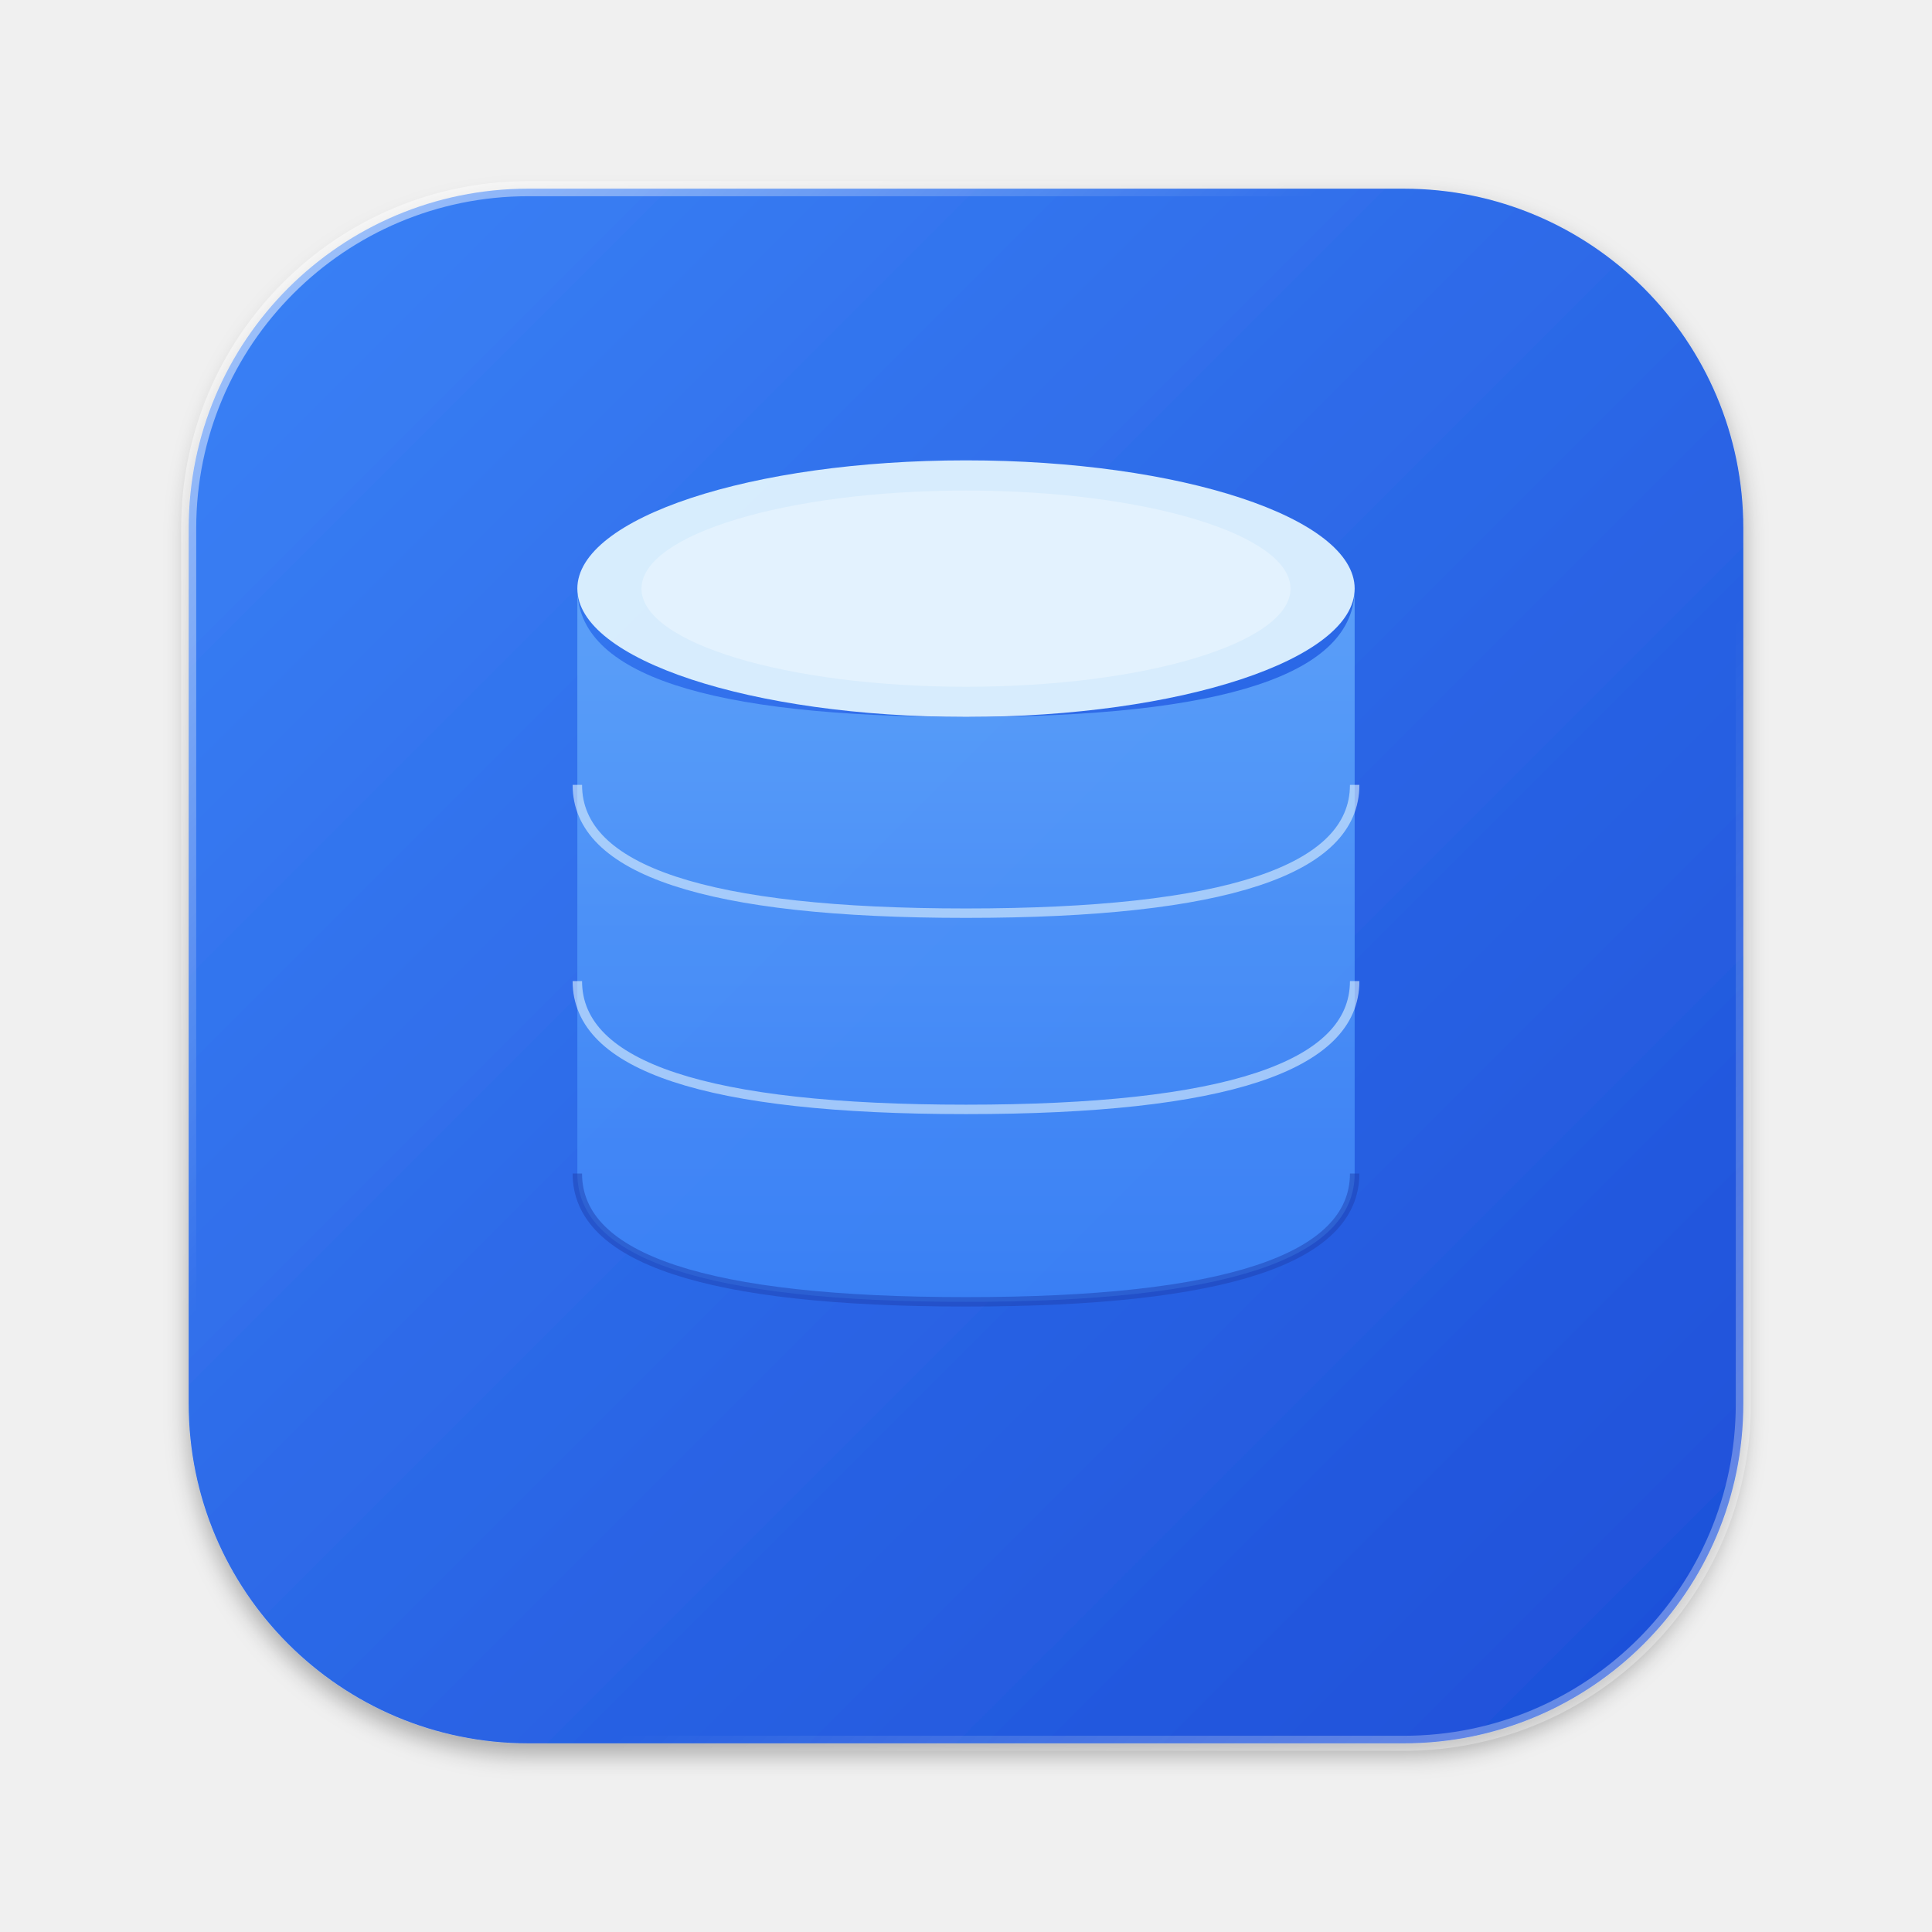
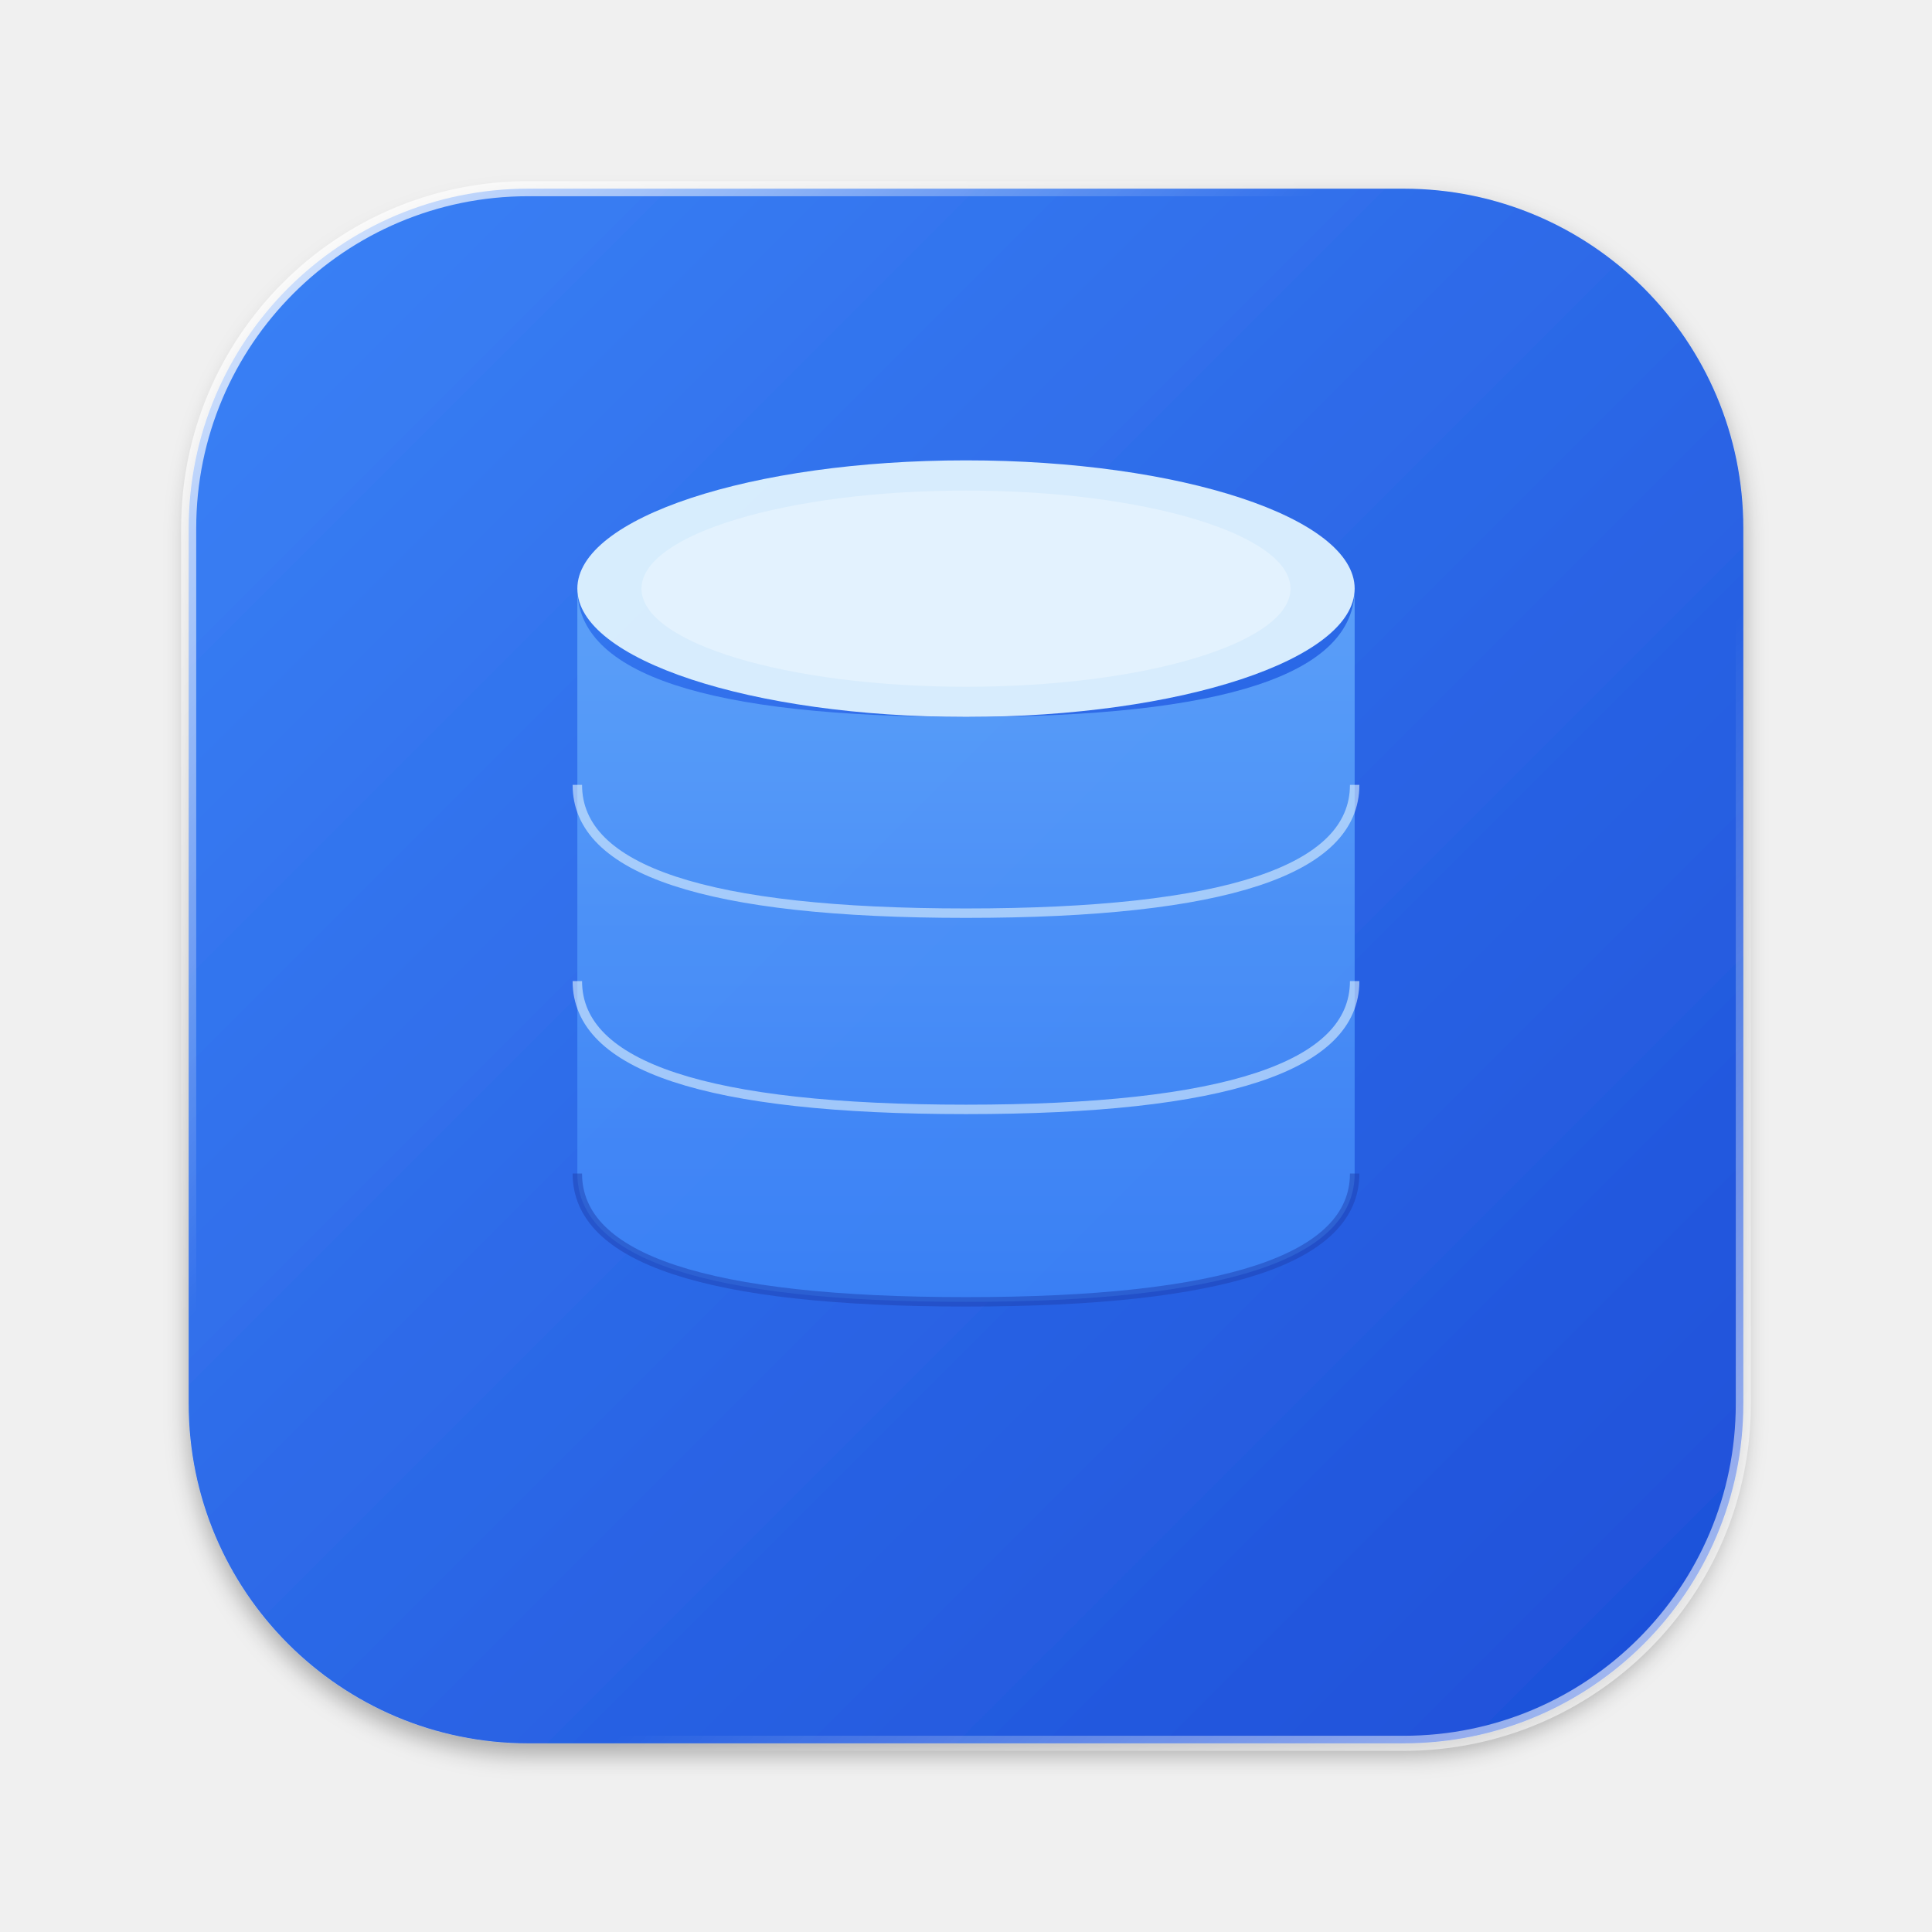
<svg xmlns="http://www.w3.org/2000/svg" viewBox="0 0 512 512">
  <defs>
    <linearGradient id="grad1" x1="0%" y1="0%" x2="100%" y2="100%">
      <stop offset="0%" style="stop-color:#3b82f6;stop-opacity:1" />
      <stop offset="100%" style="stop-color:#1d4ed8;stop-opacity:1" />
    </linearGradient>
    <linearGradient id="grad2" x1="0%" y1="0%" x2="0%" y2="100%">
      <stop offset="0%" style="stop-color:#60a5fa;stop-opacity:1" />
      <stop offset="100%" style="stop-color:#3b82f6;stop-opacity:1" />
    </linearGradient>
    <linearGradient id="specular" x1="0%" y1="0%" x2="50%" y2="50%">
-       <stop offset="0%" style="stop-color:#ffffff;stop-opacity:0.6" />
+       <stop offset="0%" style="stop-color:#ffffff;stop-opacity:0.9" />
      <stop offset="100%" style="stop-color:#ffffff;stop-opacity:0" />
    </linearGradient>
    <linearGradient id="specular2" x1="100%" y1="100%" x2="50%" y2="50%">
-       <stop offset="0%" style="stop-color:#ffffff;stop-opacity:0.4" />
+       <stop offset="0%" style="stop-color:#ffffff;stop-opacity:0.7" />
      <stop offset="100%" style="stop-color:#ffffff;stop-opacity:0" />
    </linearGradient>
    <filter id="shadow" x="-5%" y="-5%" width="115%" height="120%">
      <feDropShadow dx="0" dy="3" stdDeviation="3" flood-color="#000000" flood-opacity="0.3" />
    </filter>
    <clipPath id="iconClip">
      <rect x="50" y="50" width="412" height="412" rx="90" ry="90" />
    </clipPath>
  </defs>
  <rect x="50" y="50" width="412" height="412" rx="90" ry="90" fill="url(#grad1)" filter="url(#shadow)" />
  <path d="M350 50            L140 50            A90 90 0 0 0 50 140            L50 350" stroke="url(#specular)" stroke-width="4" fill="none" stroke-linecap="round" />
  <path d="M162 462            L372 462            A90 90 0 0 0 462 372            L462 162" stroke="url(#specular2)" stroke-width="4" fill="none" stroke-linecap="round" />
  <ellipse cx="256" cy="156" rx="103" ry="34" fill="#e0f2fe" opacity="0.95" />
  <path d="M153 156 L153 311 Q153 345 256 345 Q359 345 359 311 L359 156 Q359 190 256 190 Q153 190 153 156" fill="url(#grad2)" opacity="0.9" />
  <path d="M153 208 Q153 242 256 242 Q359 242 359 208" stroke="#e0f2fe" stroke-width="2.5" fill="none" opacity="0.6" />
  <path d="M153 260 Q153 294 256 294 Q359 294 359 260" stroke="#e0f2fe" stroke-width="2.5" fill="none" opacity="0.6" />
  <path d="M153 311 Q153 345 256 345 Q359 345 359 311" stroke="#1e40af" stroke-width="2.5" fill="none" opacity="0.5" />
  <ellipse cx="256" cy="156" rx="86" ry="26" fill="#ffffff" opacity="0.3" />
</svg>
